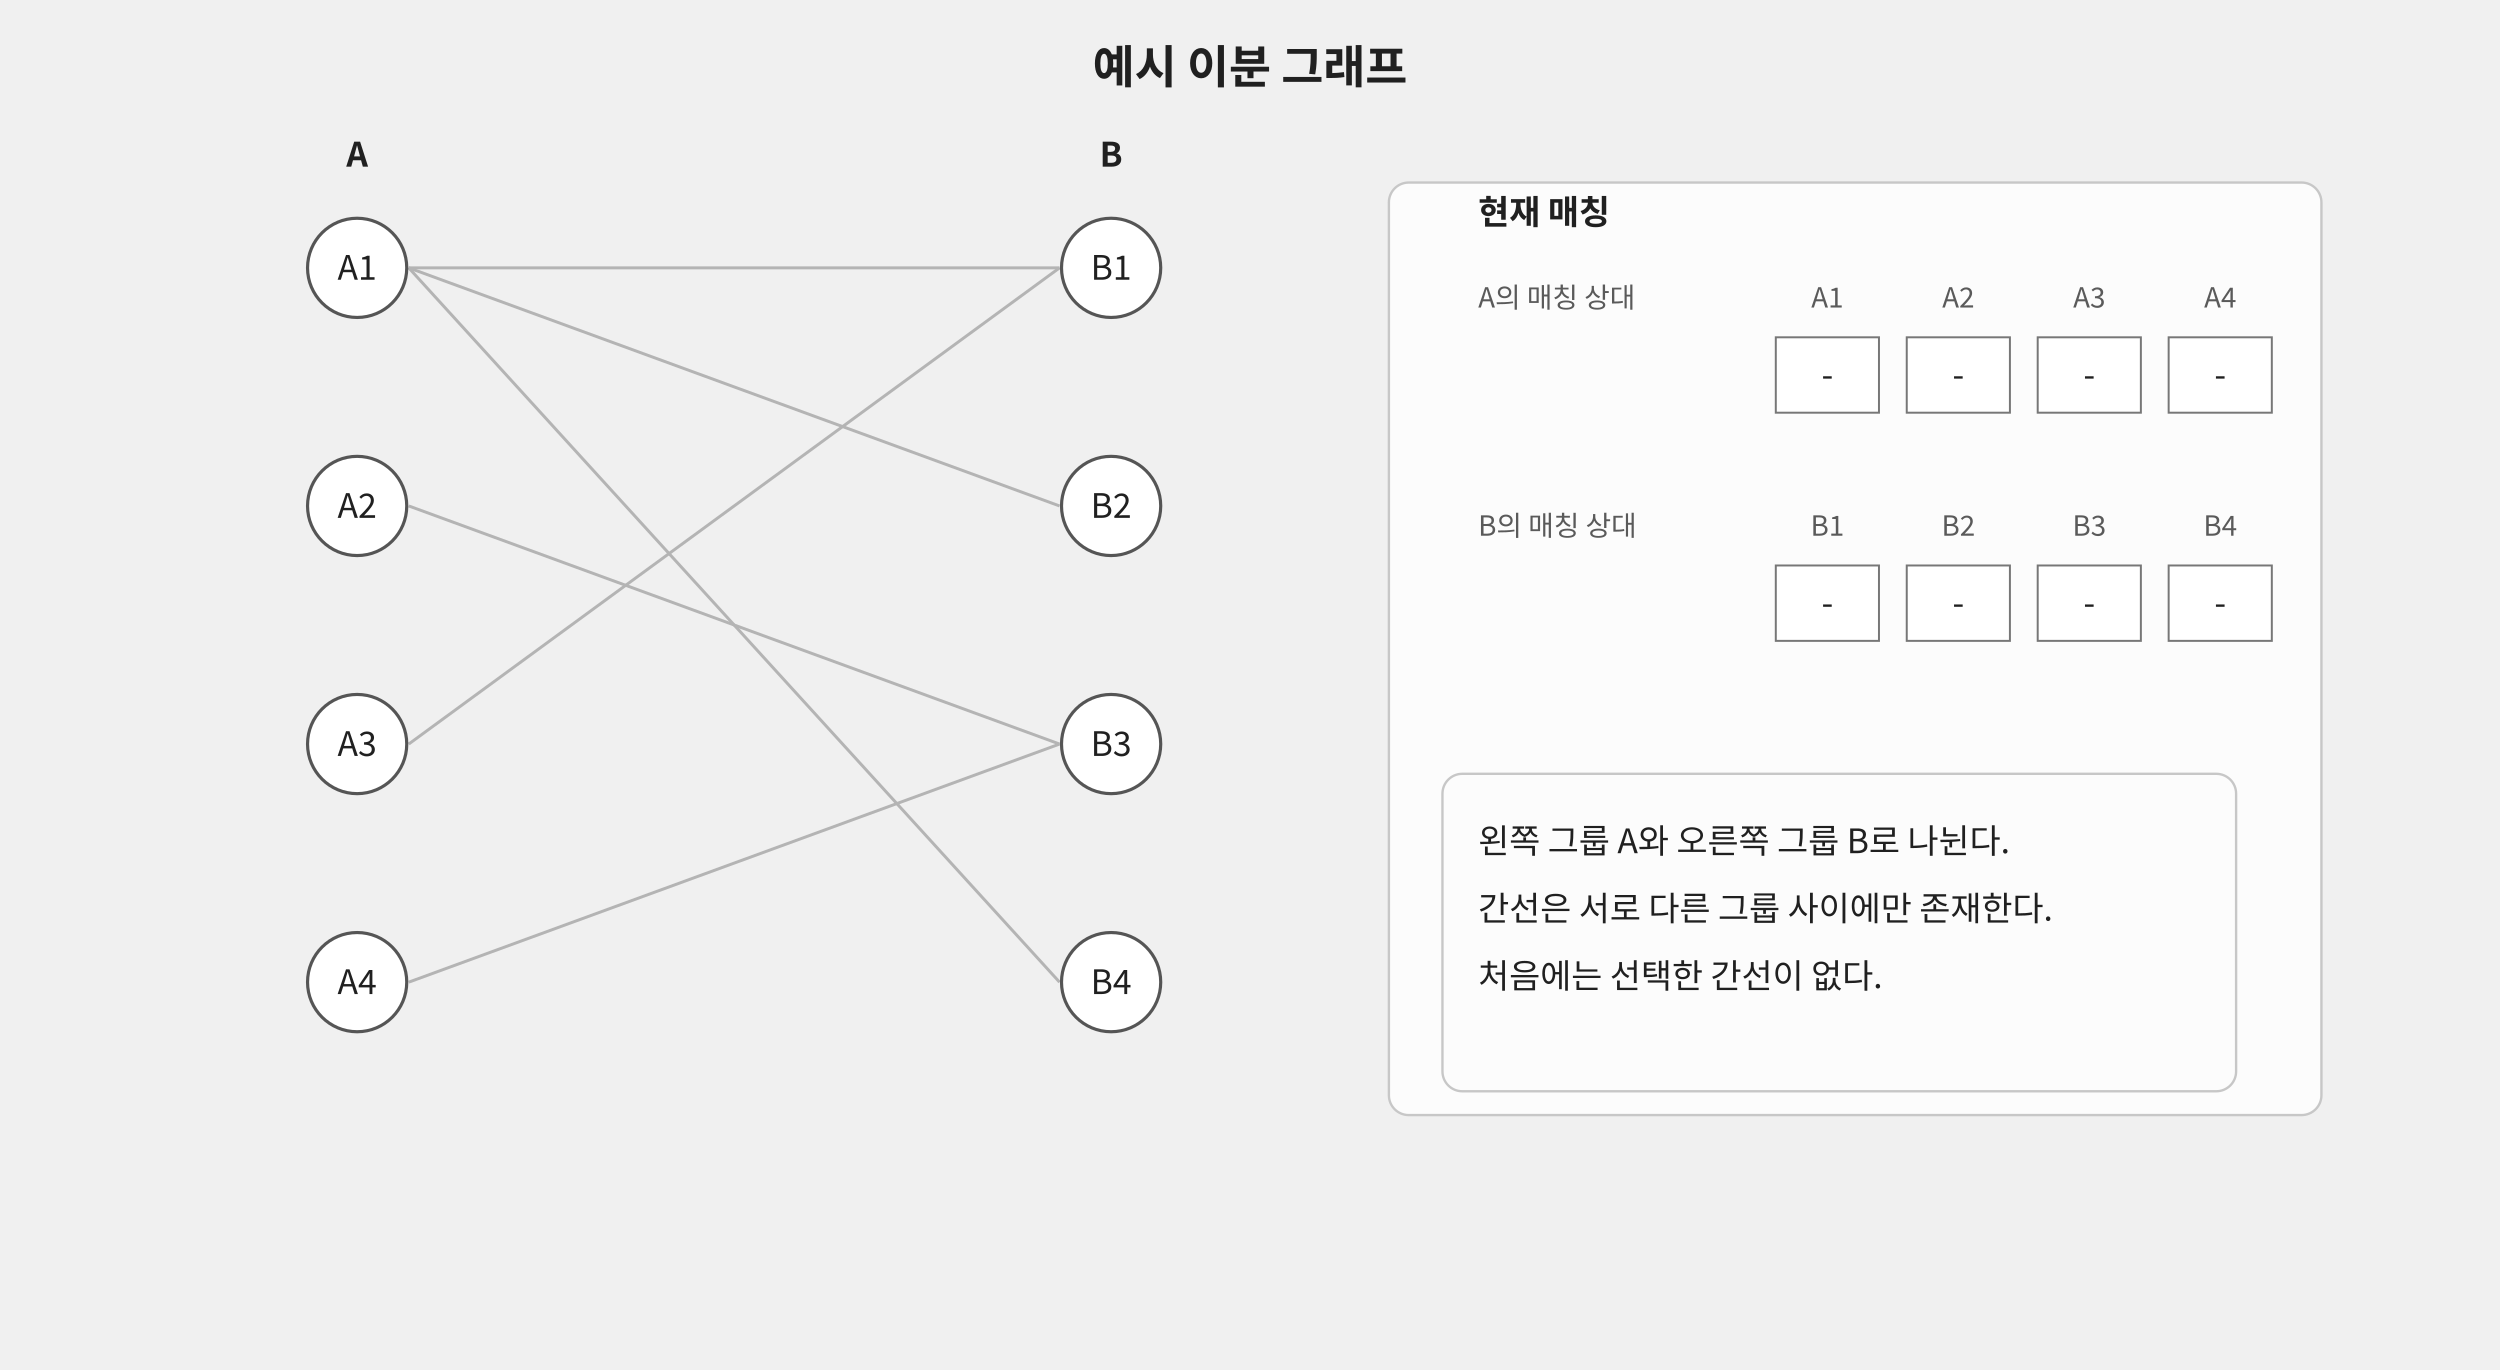
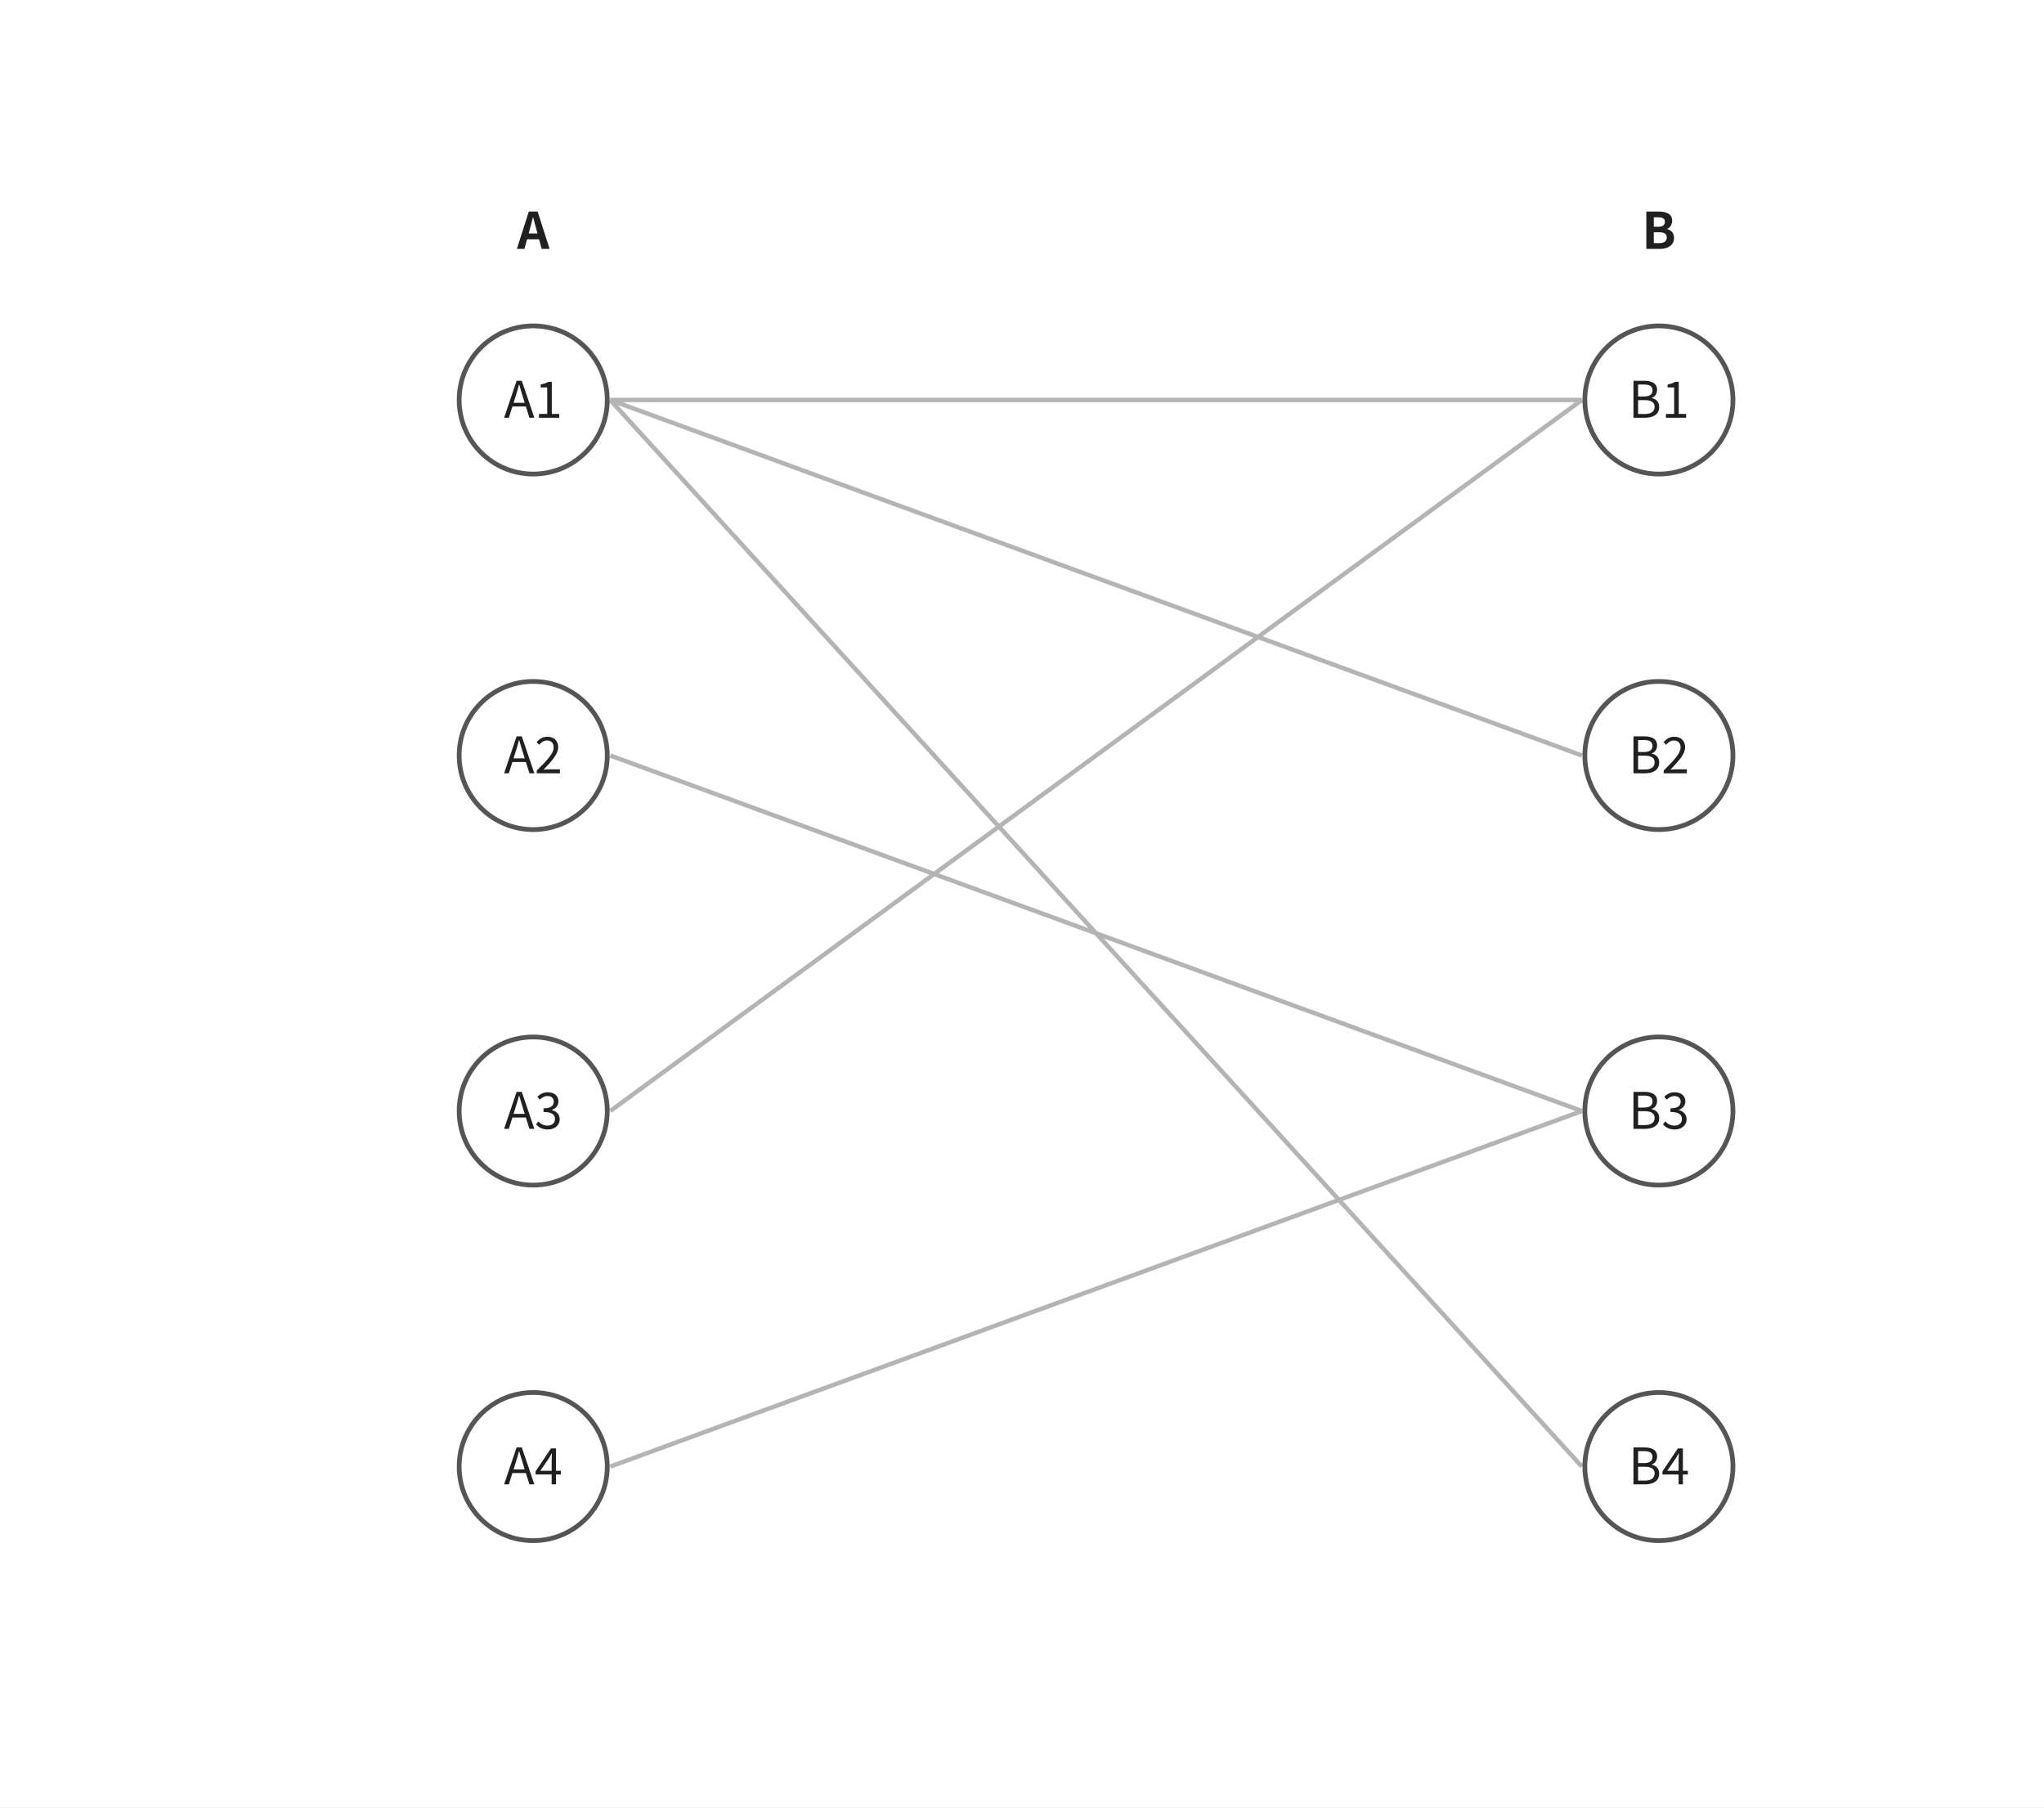
- <svg xmlns="http://www.w3.org/2000/svg" width="1260" height="690" viewBox="0 0 1260 690">
+ <svg xmlns="http://www.w3.org/2000/svg" width="690" height="610" viewBox="0 0 690 610">
+   <rect width="100%" height="100%" fill="white" />
  <style>
text { font-family: "Noto Sans CJK KR", "Malgun Gothic", Arial, sans-serif; fill: #202020; }
- .title { font-size: 23px; font-weight: 700; }
.label { font-size: 17px; }
- .small { font-size: 14px; fill: #5a5a5a; }
.node { fill: white; stroke: #555; stroke-width: 1.6; }
.edge { stroke: #b4b4b4; stroke-width: 1.5; }
.selected { stroke: #202020; stroke-width: 4.0; }
.candidate { stroke: #202020; stroke-width: 2.7; stroke-dasharray: 8 6; }
- .panel { fill: #fcfcfc; stroke: #c7c7c7; stroke-width: 1.2; rx: 10; }
- .cell { fill: white; stroke: #777; stroke-width: 1; }
- .cellHi { fill: #e7e7e7; stroke: #202020; stroke-width: 2; }
- .cellMuted { fill: #f7f7f7; stroke: #bbb; stroke-width: 1; }
</style>
-   <text x="630.0" y="42" text-anchor="middle" class="title">예시 이분 그래프</text>
  <text x="180" y="84" text-anchor="middle" class="label" font-weight="700">A</text>
  <text x="560" y="84" text-anchor="middle" class="label" font-weight="700">B</text>
  <line x1="206" y1="135" x2="534" y2="135" class="edge" />
  <line x1="206" y1="135" x2="534" y2="255" class="edge" />
  <line x1="206" y1="135" x2="534" y2="495" class="edge" />
  <line x1="206" y1="255" x2="534" y2="375" class="edge" />
  <line x1="206" y1="375" x2="534" y2="135" class="edge" />
  <line x1="206" y1="495" x2="534" y2="375" class="edge" />
  <circle cx="180" cy="135" r="25" class="node" />
  <text x="180" y="141" text-anchor="middle" class="label">A1</text>
  <circle cx="180" cy="255" r="25" class="node" />
  <text x="180" y="261" text-anchor="middle" class="label">A2</text>
  <circle cx="180" cy="375" r="25" class="node" />
  <text x="180" y="381" text-anchor="middle" class="label">A3</text>
  <circle cx="180" cy="495" r="25" class="node" />
  <text x="180" y="501" text-anchor="middle" class="label">A4</text>
  <circle cx="560" cy="135" r="25" class="node" />
  <text x="560" y="141" text-anchor="middle" class="label">B1</text>
  <circle cx="560" cy="255" r="25" class="node" />
  <text x="560" y="261" text-anchor="middle" class="label">B2</text>
  <circle cx="560" cy="375" r="25" class="node" />
  <text x="560" y="381" text-anchor="middle" class="label">B3</text>
  <circle cx="560" cy="495" r="25" class="node" />
  <text x="560" y="501" text-anchor="middle" class="label">B4</text>
-   <rect x="700" y="92" width="470" height="470" class="panel" />
-   <text x="745" y="113" class="label" font-weight="700">현재 매칭</text>
-   <text x="745" y="155" class="small">A의 매칭 상대</text>
-   <text x="921" y="155" text-anchor="middle" class="small">A1</text>
-   <rect x="895" y="170" width="52" height="38" class="cell" />
-   <text x="921" y="195" text-anchor="middle" class="label">-</text>
-   <text x="987" y="155" text-anchor="middle" class="small">A2</text>
-   <rect x="961" y="170" width="52" height="38" class="cell" />
-   <text x="987" y="195" text-anchor="middle" class="label">-</text>
-   <text x="1053" y="155" text-anchor="middle" class="small">A3</text>
-   <rect x="1027" y="170" width="52" height="38" class="cell" />
-   <text x="1053" y="195" text-anchor="middle" class="label">-</text>
-   <text x="1119" y="155" text-anchor="middle" class="small">A4</text>
-   <rect x="1093" y="170" width="52" height="38" class="cell" />
-   <text x="1119" y="195" text-anchor="middle" class="label">-</text>
-   <text x="745" y="270" class="small">B의 매칭 상대</text>
-   <text x="921" y="270" text-anchor="middle" class="small">B1</text>
-   <rect x="895" y="285" width="52" height="38" class="cell" />
-   <text x="921" y="310" text-anchor="middle" class="label">-</text>
-   <text x="987" y="270" text-anchor="middle" class="small">B2</text>
-   <rect x="961" y="285" width="52" height="38" class="cell" />
-   <text x="987" y="310" text-anchor="middle" class="label">-</text>
-   <text x="1053" y="270" text-anchor="middle" class="small">B3</text>
-   <rect x="1027" y="285" width="52" height="38" class="cell" />
-   <text x="1053" y="310" text-anchor="middle" class="label">-</text>
-   <text x="1119" y="270" text-anchor="middle" class="small">B4</text>
-   <rect x="1093" y="285" width="52" height="38" class="cell" />
-   <text x="1119" y="310" text-anchor="middle" class="label">-</text>
-   <rect x="727" y="390" width="400" height="160" class="panel" />
-   <text x="745" y="430" class="label">왼쪽 그룹 A와 오른쪽 그룹 B로 나뉜다.</text>
-   <text x="745" y="464" class="label">간선은 서로 다른 그룹 사이에만 존재한다.</text>
-   <text x="745" y="498" class="label">처음에는 선택한 간선이 없다.</text>
</svg>
